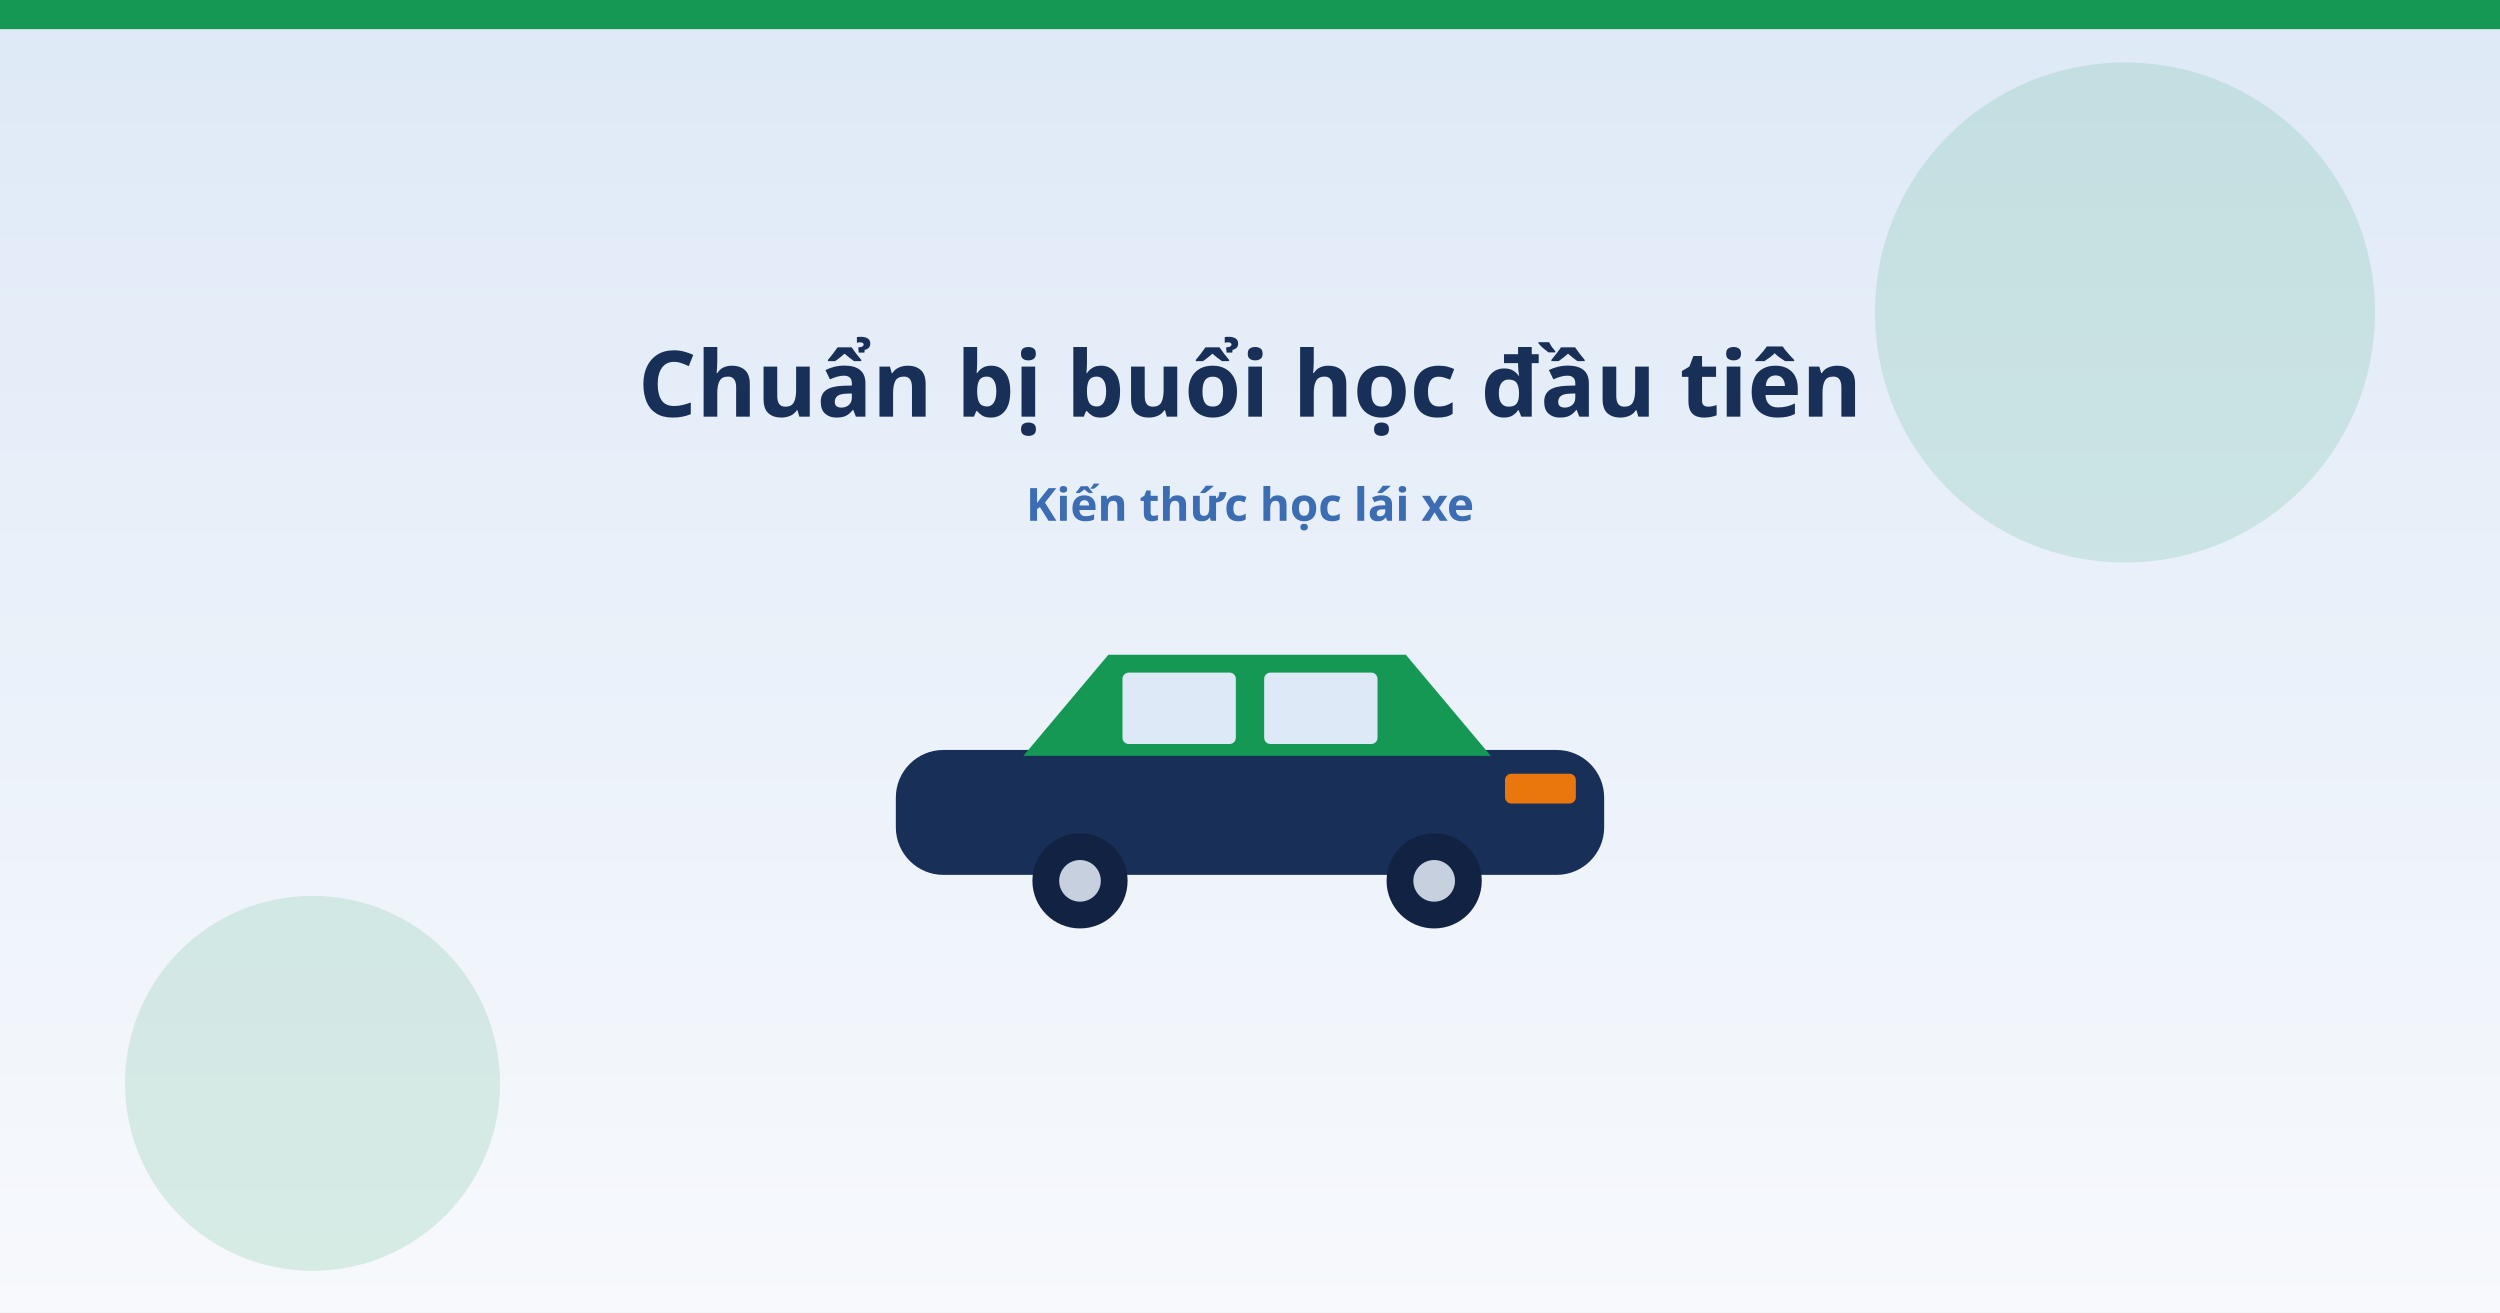
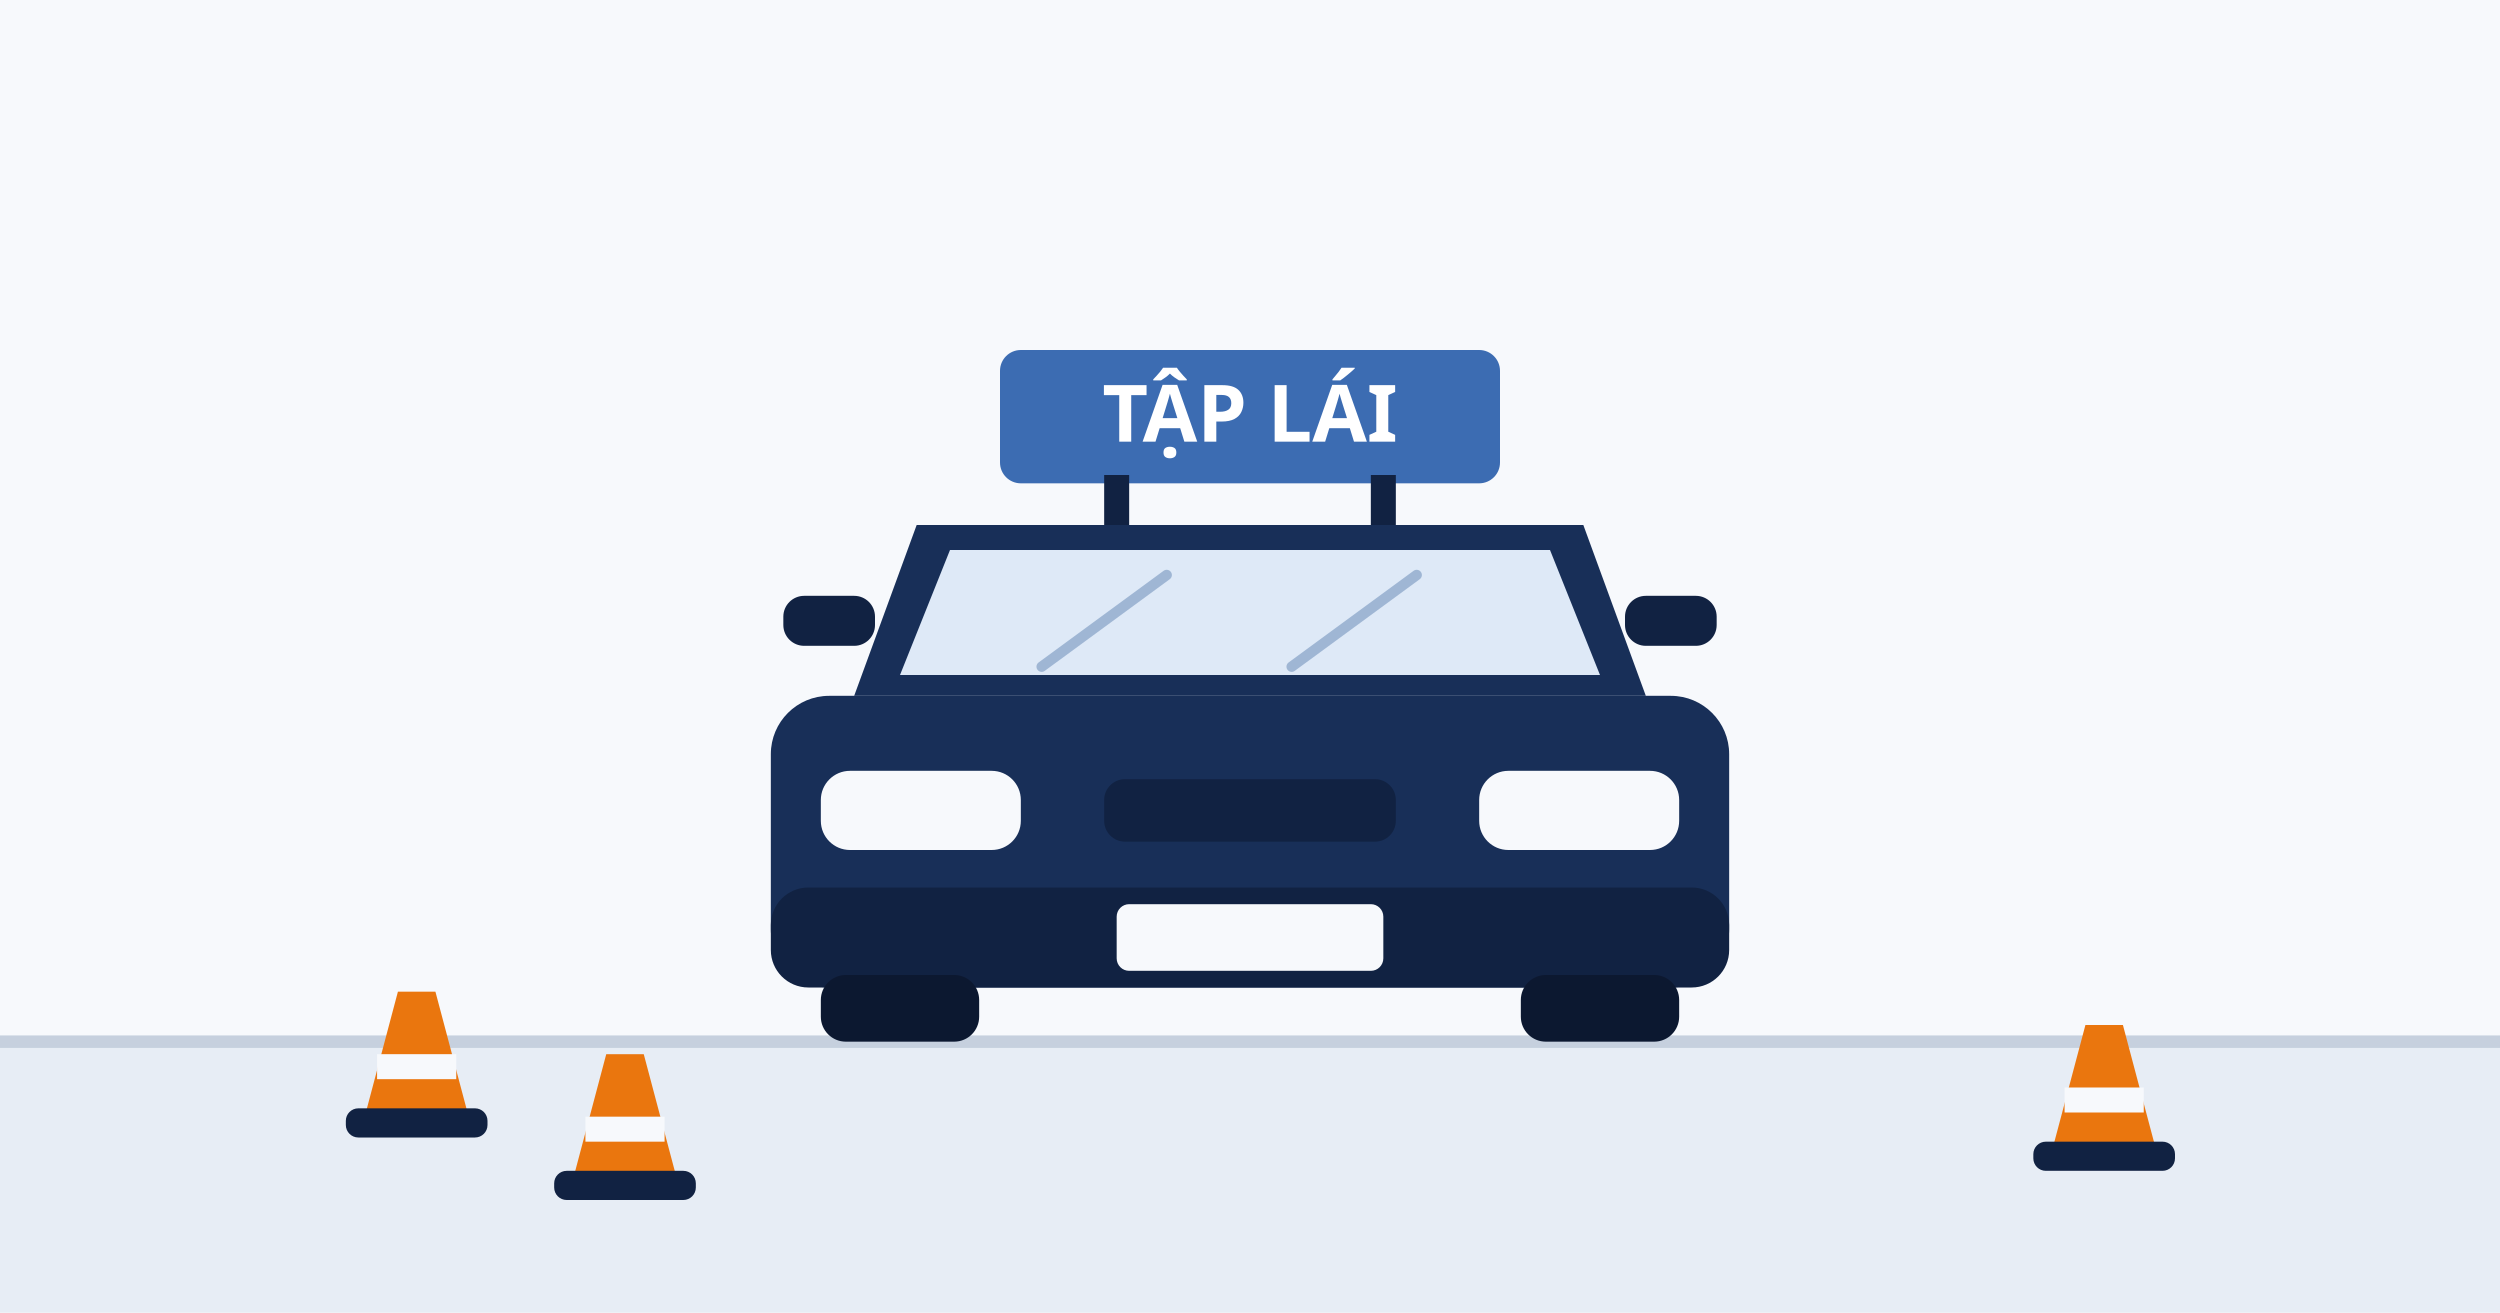
- <svg xmlns="http://www.w3.org/2000/svg" viewBox="0 0 1200 630" width="1200" height="630" role="img" aria-label="Chuẩn bị buổi học đầu tiên">
-   <defs>
-     <linearGradient id="skyGrad" x1="0" y1="0" x2="0" y2="1">
-       <stop offset="0%" stop-color="#DEE9F7" />
-       <stop offset="100%" stop-color="#F7F9FC" />
-     </linearGradient>
-     <linearGradient id="navyGrad" x1="0" y1="0" x2="1" y2="1">
-       <stop offset="0%" stop-color="#182F58" />
-       <stop offset="100%" stop-color="#112242" />
-     </linearGradient>
-   </defs>
-   <rect width="1200" height="630" fill="url(#skyGrad)" />
-   <rect x="0" y="0" width="1200" height="14" fill="#169855" />
-   <circle cx="1020" cy="150" r="120" fill="#169855" opacity="0.14" />
-   <circle cx="150" cy="520" r="90" fill="#169855" opacity="0.14" />
-   <g transform="translate(430 300)">
-     <rect x="0" y="59.976" width="340" height="59.976" rx="22.848" fill="#182F58" />
-     <path d="M 61.2 62.832 L 102 14.28 L 244.8 14.28 L 285.6 62.832 Z" fill="#169855" />
-     <rect x="108.8" y="22.848" width="54.4" height="34.272" rx="3" fill="#DEE9F7" />
-     <rect x="176.8" y="22.848" width="54.4" height="34.272" rx="3" fill="#DEE9F7" />
-     <circle cx="88.4" cy="122.808" r="22.848" fill="#112242" />
-     <circle cx="88.4" cy="122.808" r="9.996" fill="#C6D0DE" />
-     <circle cx="258.4" cy="122.808" r="22.848" fill="#112242" />
-     <circle cx="258.4" cy="122.808" r="9.996" fill="#C6D0DE" />
-     <rect x="292.4" y="71.4" width="34" height="14.28" rx="3" fill="#EA760E" />
+ <svg xmlns="http://www.w3.org/2000/svg" viewBox="0 0 1200 630" width="1200" height="630" role="img" aria-label="Xe tập lái nhìn chính diện, gắn biển TẬP LÁI màu xanh trên nóc, hai bên là các cọc tiêu hình chóp màu cam trong sân tập">
+   <rect width="1200" height="630" fill="#F7F9FC" />
+   <rect y="500" width="1200" height="130" fill="#E7EDF5" />
+   <path d="M0 500 H1200" stroke="#C6D0DE" stroke-width="6" />
+   <g transform="translate(600 404)">
+     <rect x="-120" y="-236" width="240" height="64" rx="10" fill="#3C6CB2" />
+     <text x="0" y="-192" text-anchor="middle" font-family="system-ui, sans-serif" font-size="38" font-weight="800" fill="#FFFFFF">TẬP LÁI</text>
+     <rect x="-70" y="-176" width="12" height="26" fill="#112242" />
+     <rect x="58" y="-176" width="12" height="26" fill="#112242" />
+     <path d="M-190 -70 L-160 -152 L160 -152 L190 -70 Z" fill="#182F58" />
+     <path d="M-168 -80 L-144 -140 L144 -140 L168 -80 Z" fill="#DEE9F7" />
+     <path d="M-100 -84 L-40 -128" stroke="#9FB6D4" stroke-width="5" stroke-linecap="round" />
+     <path d="M20 -84 L80 -128" stroke="#9FB6D4" stroke-width="5" stroke-linecap="round" />
+     <rect x="-230" y="-70" width="460" height="140" rx="28" fill="#182F58" />
+     <rect x="-224" y="-118" width="44" height="24" rx="10" fill="#112242" />
+     <rect x="180" y="-118" width="44" height="24" rx="10" fill="#112242" />
+     <rect x="-206" y="-34" width="96" height="38" rx="14" fill="#F7F9FC" />
+     <rect x="110" y="-34" width="96" height="38" rx="14" fill="#F7F9FC" />
+     <rect x="-70" y="-30" width="140" height="30" rx="10" fill="#112242" />
+     <rect x="-230" y="22" width="460" height="48" rx="18" fill="#112242" />
+     <rect x="-64" y="30" width="128" height="32" rx="6" fill="#F7F9FC" />
+     <rect x="-206" y="64" width="76" height="32" rx="12" fill="#0C1830" />
+     <rect x="130" y="64" width="76" height="32" rx="12" fill="#0C1830" />
  </g>
-   <text x="600" y="200" text-anchor="middle" font-family="system-ui, sans-serif" font-size="44" font-weight="700" fill="#182F58">Chuẩn bị buổi học đầu tiên</text>
-   <text x="600" y="250" text-anchor="middle" font-family="system-ui, sans-serif" font-size="22" font-weight="600" fill="#3C6CB2">Kiến thức học lái xe</text>
+   <g>
+     <path d="M174 540 L226 540 L209 476 L191 476 Z" fill="#EA760E" />
+     <rect x="166" y="532" width="68" height="14" rx="6" fill="#112242" />
+     <rect x="181" y="506" width="38" height="12" fill="#F7F9FC" />
+   </g>
+   <g>
+     <path d="M274 570 L326 570 L309 506 L291 506 Z" fill="#EA760E" />
+     <rect x="266" y="562" width="68" height="14" rx="6" fill="#112242" />
+     <rect x="281" y="536" width="38" height="12" fill="#F7F9FC" />
+   </g>
+   <g>
+     <path d="M984 556 L1036 556 L1019 492 L1001 492 Z" fill="#EA760E" />
+     <rect x="976" y="548" width="68" height="14" rx="6" fill="#112242" />
+     <rect x="991" y="522" width="38" height="12" fill="#F7F9FC" />
+   </g>
</svg>
